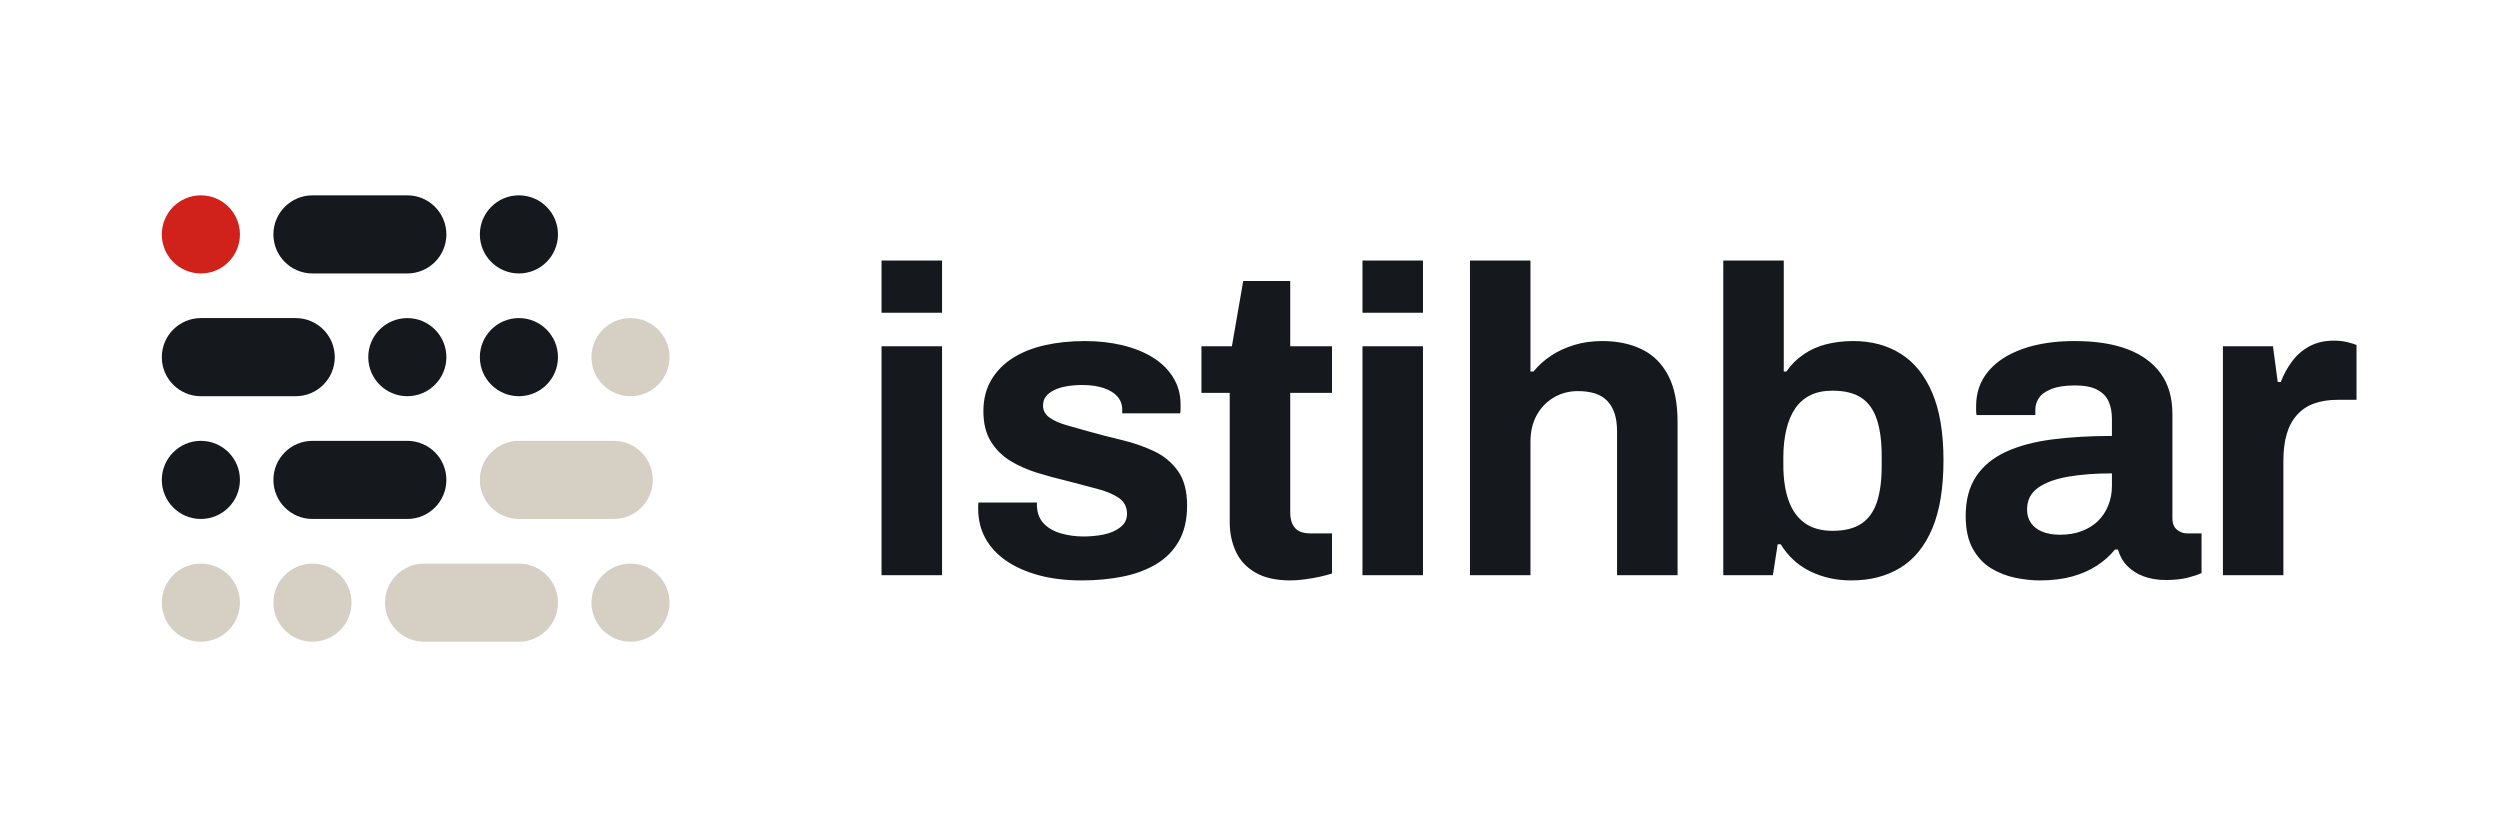
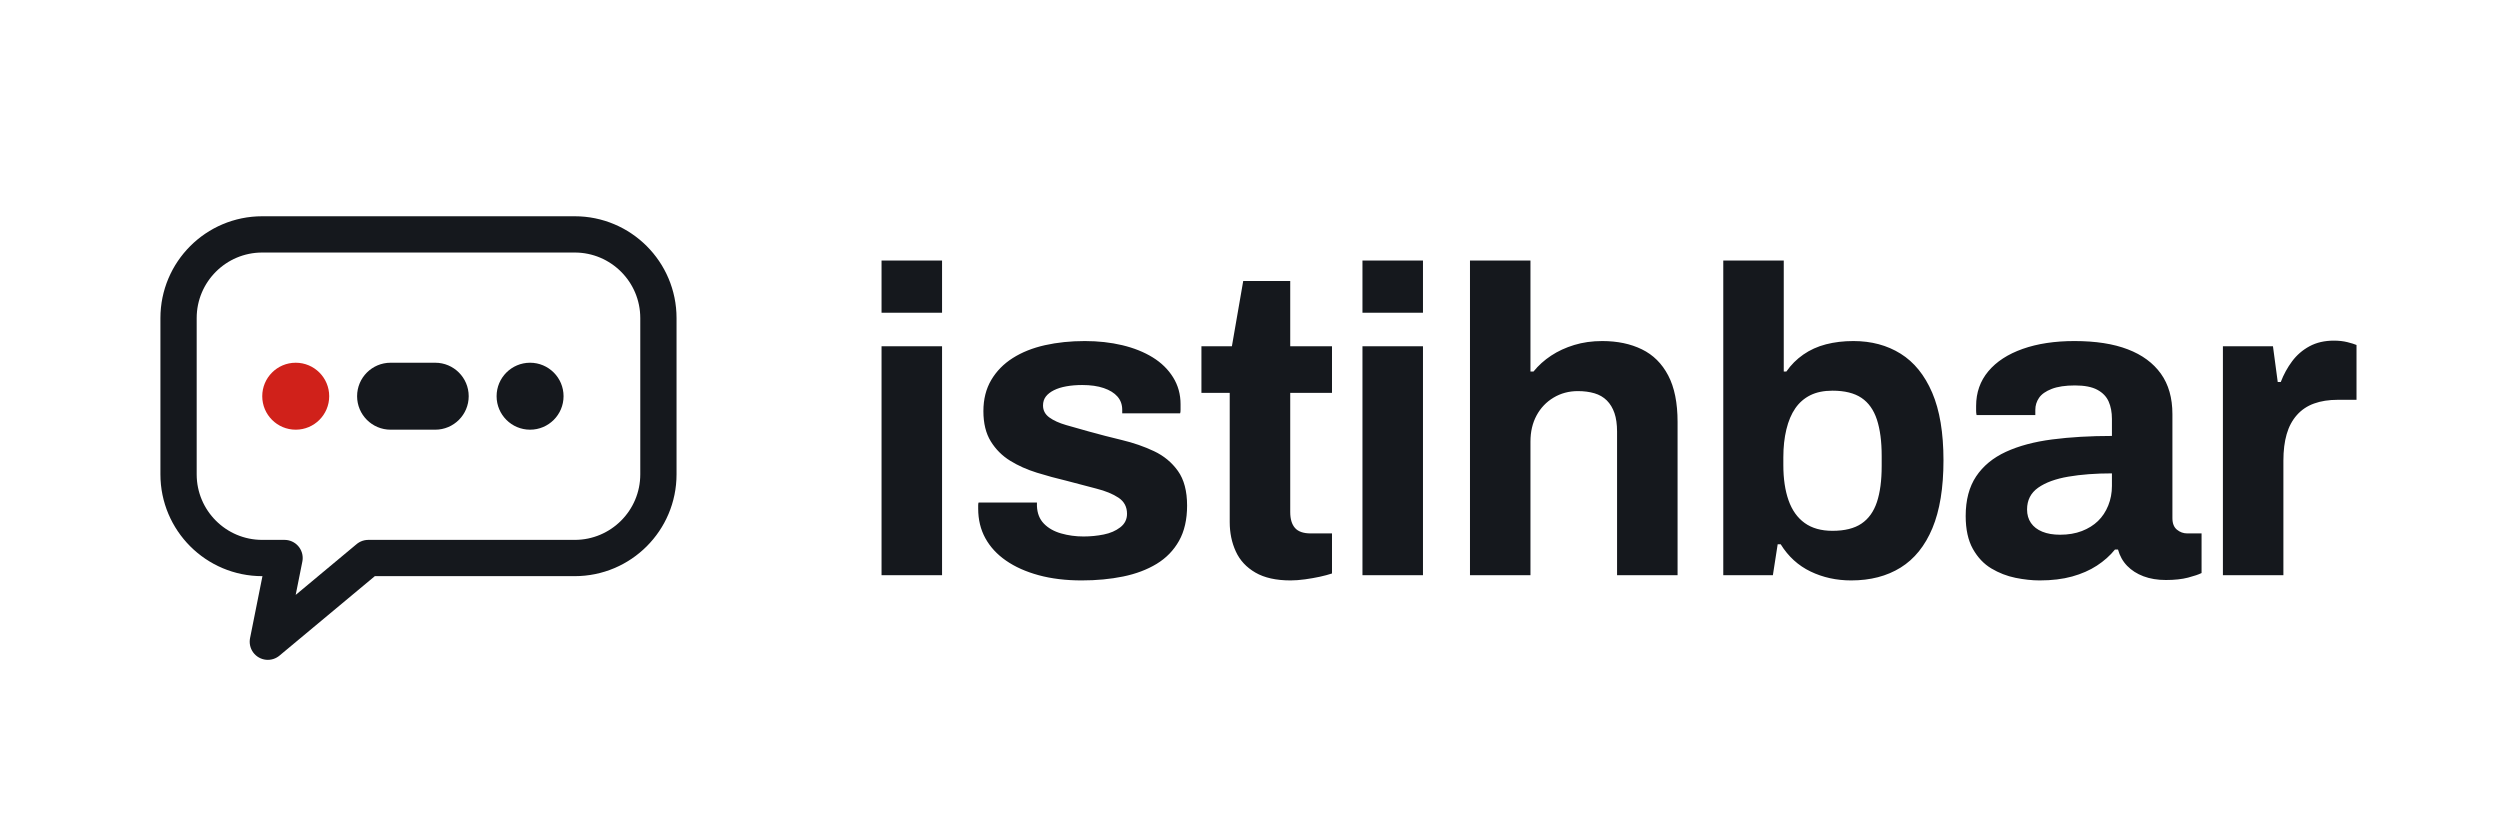
<svg xmlns="http://www.w3.org/2000/svg" width="896" height="300" viewBox="0 0 896.1 300.0">
  <g transform="translate(50.0,50.0) scale(1)">
-     <circle cx="22" cy="34" r="14" fill="#d0211a" />
-     <rect x="48" y="20" width="62" height="28" rx="14" fill="#15181d" />
-     <circle cx="136" cy="34" r="14" fill="#15181d" />
-     <rect x="8" y="64" width="62" height="28" rx="14" fill="#15181d" />
-     <circle cx="96" cy="78" r="14" fill="#15181d" />
-     <circle cx="136" cy="78" r="14" fill="#15181d" />
-     <circle cx="176" cy="78" r="14" fill="#d6d0c4" />
-     <circle cx="22" cy="122" r="14" fill="#15181d" />
-     <rect x="48" y="108" width="62" height="28" rx="14" fill="#15181d" />
-     <rect x="122" y="108" width="62" height="28" rx="14" fill="#d6d0c4" />
-     <circle cx="22" cy="166" r="14" fill="#d6d0c4" />
-     <circle cx="62" cy="166" r="14" fill="#d6d0c4" />
-     <rect x="88" y="152" width="62" height="28" rx="14" fill="#d6d0c4" />
-     <circle cx="176" cy="166" r="14" fill="#d6d0c4" />
+     <path d="M44 34 H156 A30 30 0 0 1 186 64 V120 A30 30 0 0 1 156 150 H82 L46 180 L52 150 H44 A30 30 0 0 1 14 120 V64 A30 30 0 0 1 44 34 Z" fill="none" stroke="#15181d" stroke-width="13" stroke-linejoin="round" />
+     <circle cx="56" cy="92" r="12" fill="#d0211a" />
+     <rect x="78" y="80" width="40" height="24" rx="12" fill="#15181d" />
+     <circle cx="140" cy="92" r="12" fill="#15181d" />
  </g>
  <path d="M337.67 112.09L315.98 112.09L315.98 93.37L337.67 93.37L337.67 112.09ZM337.67 206.16L315.98 206.16L315.98 124.10L337.67 124.10L337.67 206.16ZM387.74 208.03L387.74 208.03Q379.16 208.03 372.30 206.16Q365.44 204.29 360.60 200.93Q355.76 197.58 353.19 192.90Q350.62 188.22 350.62 182.29L350.62 182.29Q350.62 181.67 350.62 181.04Q350.62 180.42 350.77 180.11L350.77 180.11L371.68 180.11Q371.68 180.42 371.68 180.73Q371.68 181.04 371.68 181.36L371.68 181.36Q371.83 185.26 374.17 187.67Q376.51 190.09 380.33 191.18Q384.16 192.28 388.37 192.28L388.37 192.28Q392.11 192.28 395.62 191.57Q399.13 190.87 401.55 189Q403.97 187.13 403.97 184.16L403.97 184.16Q403.97 180.42 400.93 178.39Q397.88 176.36 392.97 175.12Q388.06 173.87 382.28 172.31L382.28 172.31Q376.98 171.06 371.68 169.42Q366.37 167.78 362.08 165.13Q357.79 162.48 355.14 158.19Q352.49 153.90 352.49 147.35L352.49 147.35Q352.49 140.95 355.30 136.19Q358.10 131.44 363.02 128.32Q367.93 125.20 374.56 123.71Q381.19 122.23 388.84 122.23L388.84 122.23Q396.01 122.23 402.25 123.71Q408.49 125.20 413.17 128.08Q417.85 130.97 420.50 135.26Q423.16 139.55 423.16 144.85L423.16 144.85Q423.16 145.94 423.16 146.88Q423.16 147.82 423 148.13L423 148.13L402.25 148.13L402.25 146.88Q402.25 144.07 400.54 142.12Q398.82 140.17 395.62 139.08Q392.42 137.99 387.90 137.99L387.90 137.99Q384.78 137.99 382.21 138.46Q379.63 138.92 377.76 139.86Q375.89 140.80 374.87 142.12Q373.86 143.45 373.86 145.32L373.86 145.32Q373.86 147.97 376.12 149.61Q378.38 151.25 382.13 152.34Q385.87 153.43 390.40 154.68L390.40 154.68Q396.01 156.24 402.17 157.72Q408.34 159.20 413.64 161.70Q418.94 164.20 422.22 168.80Q425.50 173.40 425.50 181.20L425.50 181.20Q425.50 188.69 422.61 193.84Q419.72 198.98 414.58 202.10Q409.43 205.22 402.56 206.63Q395.70 208.03 387.74 208.03ZM462.62 208.03L462.62 208.03Q454.82 208.03 449.99 205.22Q445.15 202.42 442.97 197.66Q440.78 192.90 440.78 187.13L440.78 187.13L440.78 140.80L430.64 140.80L430.64 124.10L441.56 124.10L445.62 100.70L462.47 100.70L462.47 124.10L477.44 124.10L477.44 140.80L462.47 140.80L462.47 183.54Q462.47 187.28 464.18 189.23Q465.90 191.18 469.80 191.18L469.80 191.18L477.44 191.18L477.44 205.54Q475.57 206.16 473.08 206.71Q470.58 207.25 467.77 207.64Q464.96 208.03 462.62 208.03ZM510.05 112.09L488.36 112.09L488.36 93.37L510.05 93.37L510.05 112.09ZM510.05 206.16L488.36 206.16L488.36 124.10L510.05 124.10L510.05 206.16ZM548.58 206.16L526.90 206.16L526.90 93.37L548.58 93.37L548.58 133.15L549.67 133.15Q552.32 129.88 555.99 127.46Q559.66 125.04 564.26 123.64Q568.86 122.23 574.32 122.23L574.32 122.23Q582.43 122.23 588.52 125.20Q594.60 128.16 597.95 134.56Q601.31 140.95 601.31 151.25L601.31 151.25L601.31 206.16L579.62 206.16L579.62 154.68Q579.62 150.78 578.69 148.05Q577.75 145.32 575.96 143.53Q574.16 141.73 571.51 140.95Q568.86 140.17 565.58 140.17L565.58 140.17Q560.75 140.17 556.85 142.51Q552.95 144.85 550.76 148.91Q548.58 152.96 548.58 158.27L548.58 158.27L548.58 206.16ZM663.55 208.03L663.55 208.03Q655.60 208.03 648.97 204.83Q642.34 201.64 638.28 195.08L638.28 195.08L637.19 195.08L635.47 206.16L617.69 206.16L617.69 93.37L639.37 93.37L639.37 133.15L640.31 133.15Q642.80 129.56 646.39 127.07Q649.98 124.57 654.50 123.40Q659.03 122.23 664.33 122.23L664.33 122.23Q674.00 122.23 681.26 126.76Q688.51 131.28 692.57 140.72Q696.62 150.16 696.62 164.98L696.62 164.98Q696.62 179.80 692.65 189.31Q688.67 198.83 681.26 203.43Q673.85 208.03 663.55 208.03ZM656.84 190.25L656.84 190.25Q663.40 190.25 667.22 187.67Q671.04 185.10 672.76 179.95Q674.47 174.80 674.47 167.00L674.47 167.00L674.47 163.42Q674.47 155.62 672.76 150.39Q671.04 145.16 667.22 142.59Q663.40 140.02 656.84 140.02L656.84 140.02Q652.16 140.02 648.89 141.65Q645.61 143.29 643.51 146.33Q641.40 149.38 640.31 153.90Q639.22 158.42 639.22 163.88L639.22 163.88L639.22 166.69Q639.22 174.02 641.09 179.33Q642.96 184.63 646.86 187.44Q650.76 190.25 656.84 190.25ZM731.10 208.03L731.10 208.03Q727.04 208.03 722.44 207.10Q717.84 206.16 713.78 203.74Q709.73 201.32 707.15 196.72Q704.58 192.12 704.58 184.94L704.58 184.94Q704.58 176.36 708.32 170.75Q712.07 165.13 719.01 161.93Q725.95 158.74 735.62 157.49Q745.30 156.24 757.00 156.24L757.00 156.24L757.00 150.16Q757.00 146.57 755.83 143.92Q754.66 141.26 751.77 139.70Q748.88 138.14 743.74 138.14L743.74 138.14Q738.59 138.14 735.39 139.39Q732.19 140.64 730.87 142.59Q729.54 144.54 729.54 146.88L729.54 146.88L729.54 148.75L708.48 148.75Q708.32 147.97 708.32 147.27Q708.32 146.57 708.32 145.48L708.32 145.48Q708.32 138.30 712.69 133.07Q717.06 127.85 725.02 125.04Q732.97 122.23 743.58 122.23L743.58 122.23Q754.97 122.23 762.69 125.20Q770.41 128.16 774.55 133.93Q778.68 139.70 778.68 148.44L778.68 148.44L778.68 185.72Q778.68 188.53 780.32 189.86Q781.96 191.18 783.98 191.18L783.98 191.18L789.13 191.18L789.13 205.38Q787.57 206.16 784.30 207.02Q781.02 207.88 776.34 207.88L776.34 207.88Q771.82 207.88 768.31 206.55Q764.80 205.22 762.46 202.81Q760.12 200.39 759.18 196.96L759.18 196.96L758.09 196.96Q755.44 200.23 751.61 202.73Q747.79 205.22 742.72 206.63Q737.65 208.03 731.10 208.03ZM738.43 191.65L738.43 191.65Q742.80 191.65 746.23 190.33Q749.66 189 752.00 186.74Q754.34 184.48 755.67 181.20Q757.00 177.92 757.00 174.18L757.00 174.18L757.00 169.66Q748.26 169.66 741.40 170.83Q734.53 172.00 730.55 174.80Q726.58 177.61 726.58 182.60L726.58 182.60Q726.58 185.41 727.98 187.44Q729.38 189.47 732.04 190.56Q734.69 191.65 738.43 191.65ZM818.46 206.16L796.78 206.16L796.78 124.10L814.72 124.10L816.43 136.90L817.52 136.90Q819.08 132.84 821.58 129.49Q824.08 126.13 827.82 124.10Q831.56 122.08 836.56 122.08L836.56 122.08Q839.21 122.08 841.39 122.62Q843.58 123.17 844.67 123.64L844.67 123.64L844.67 143.29L837.96 143.29Q833.12 143.29 829.46 144.62Q825.79 145.94 823.30 148.75Q820.80 151.56 819.63 155.62Q818.46 159.67 818.46 165.13L818.46 165.13L818.46 206.16Z" fill="#15181d" />
</svg>
